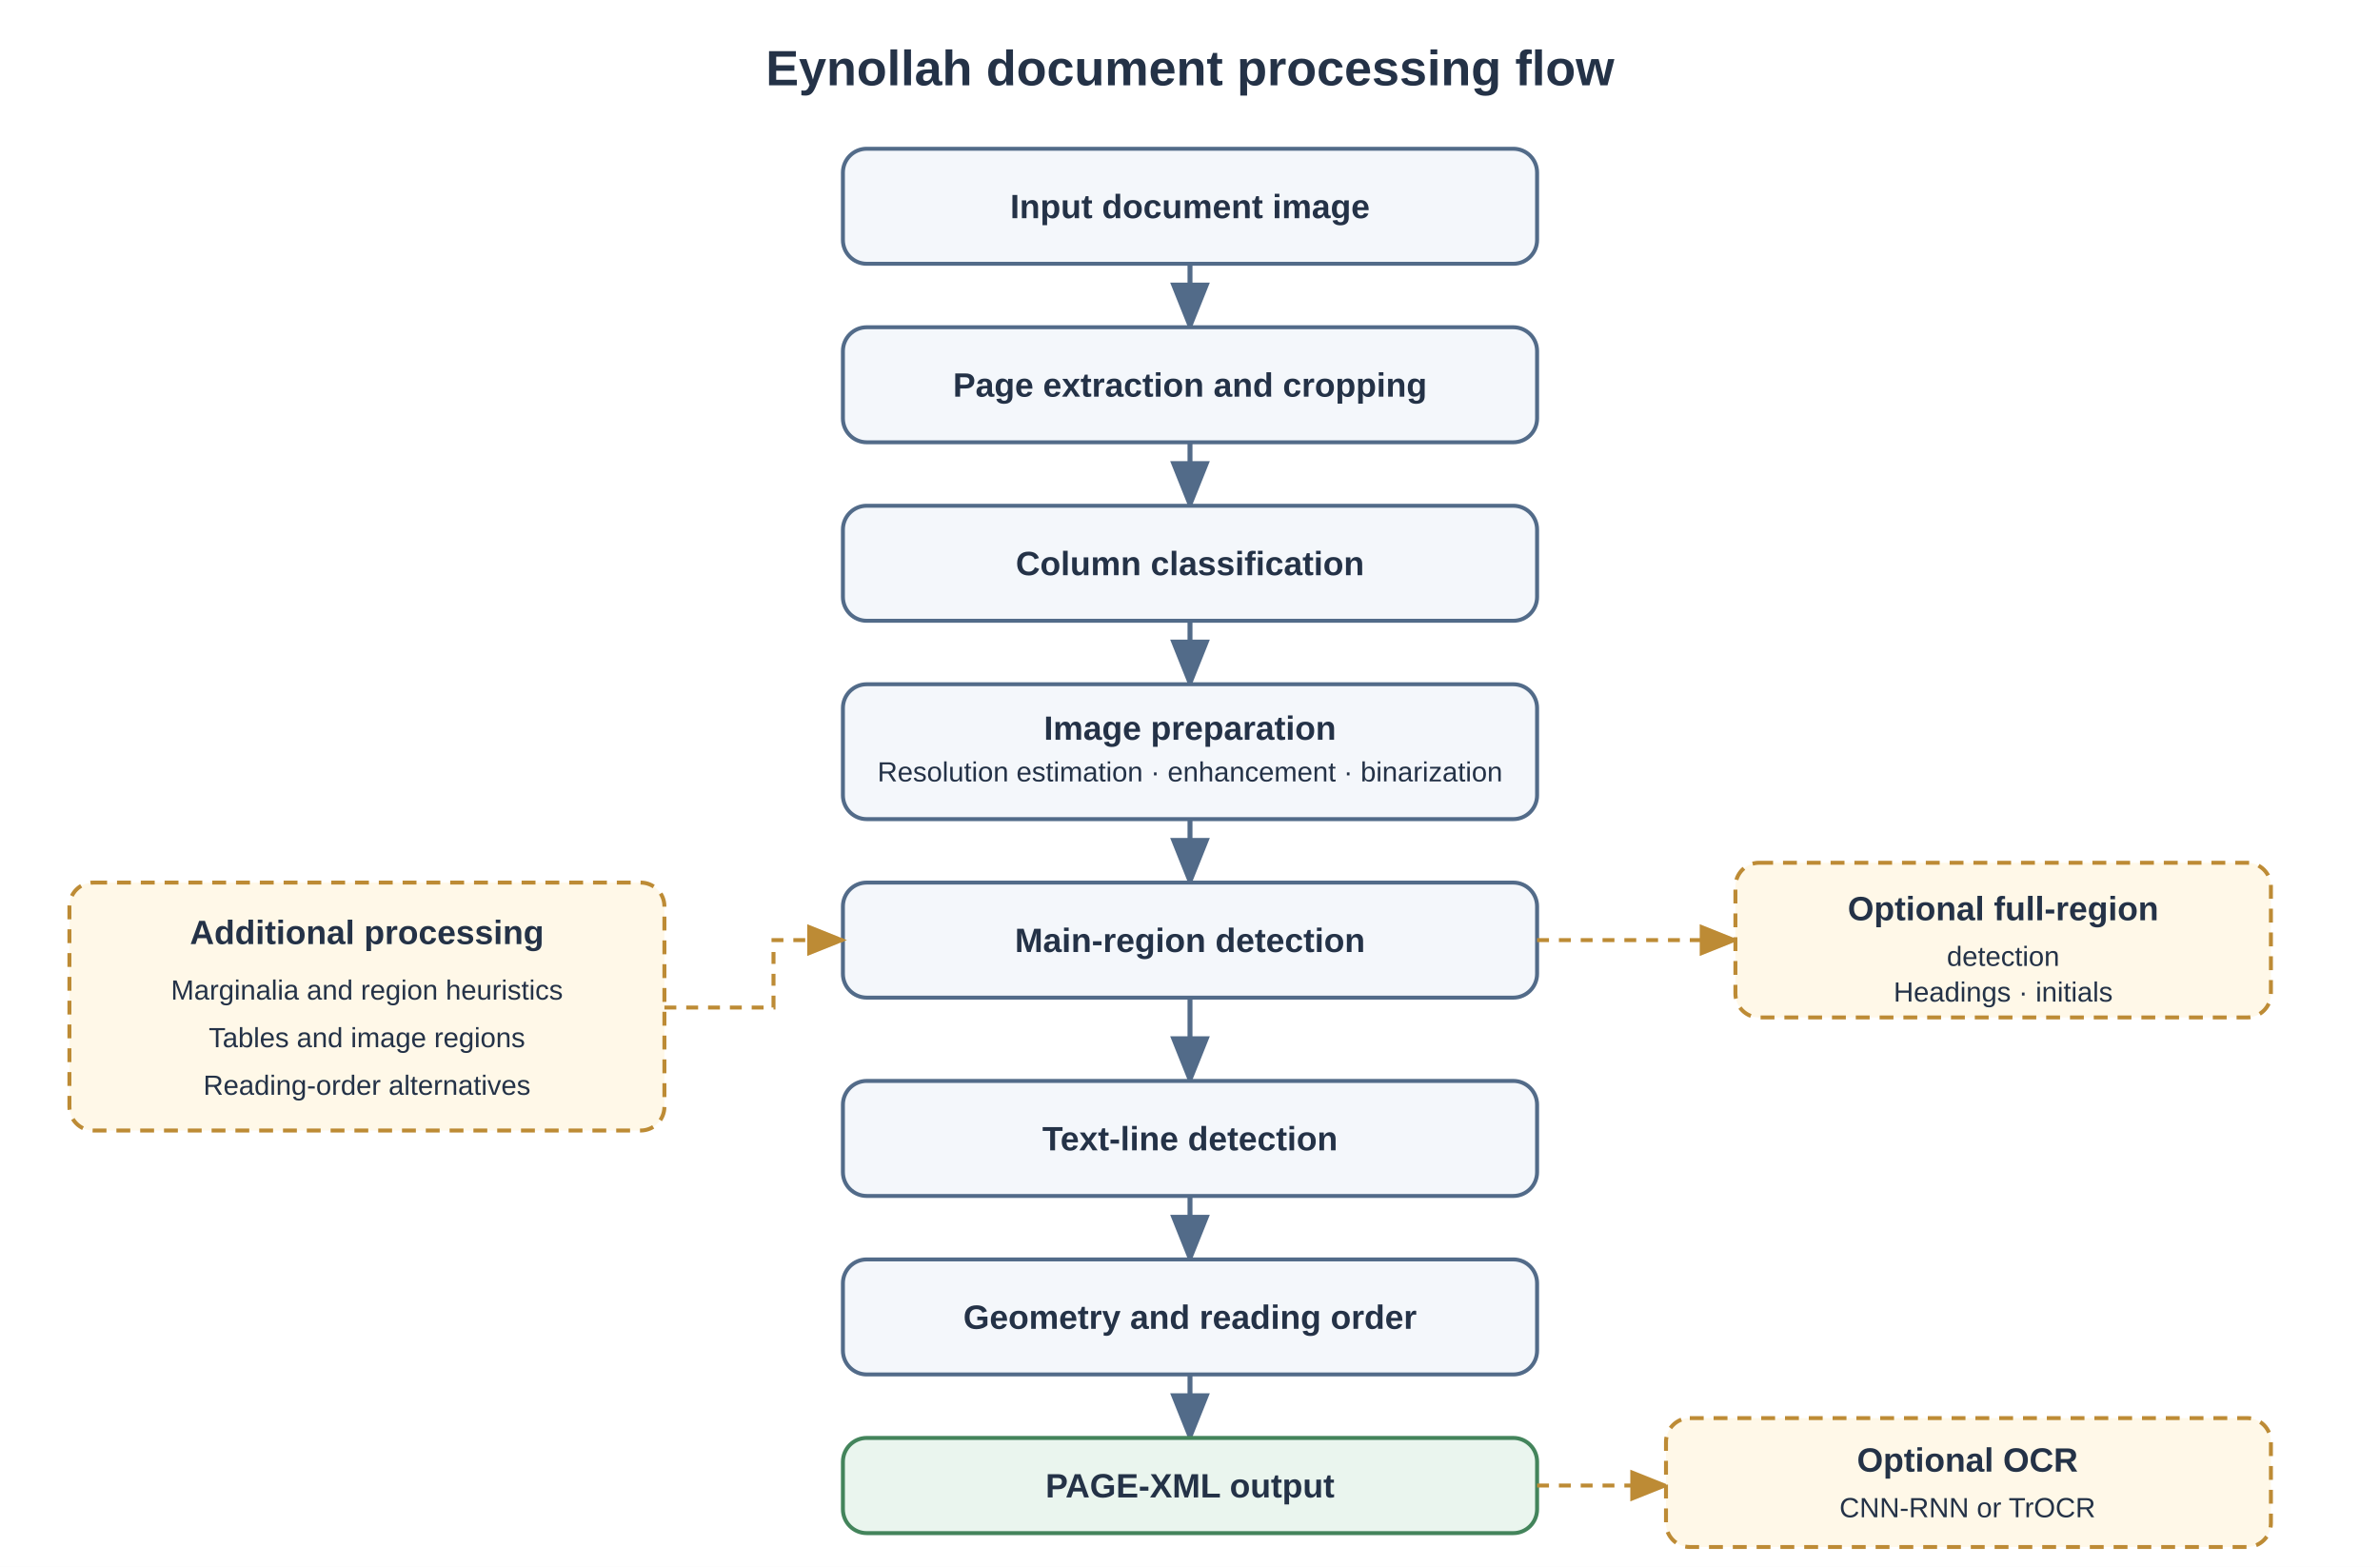
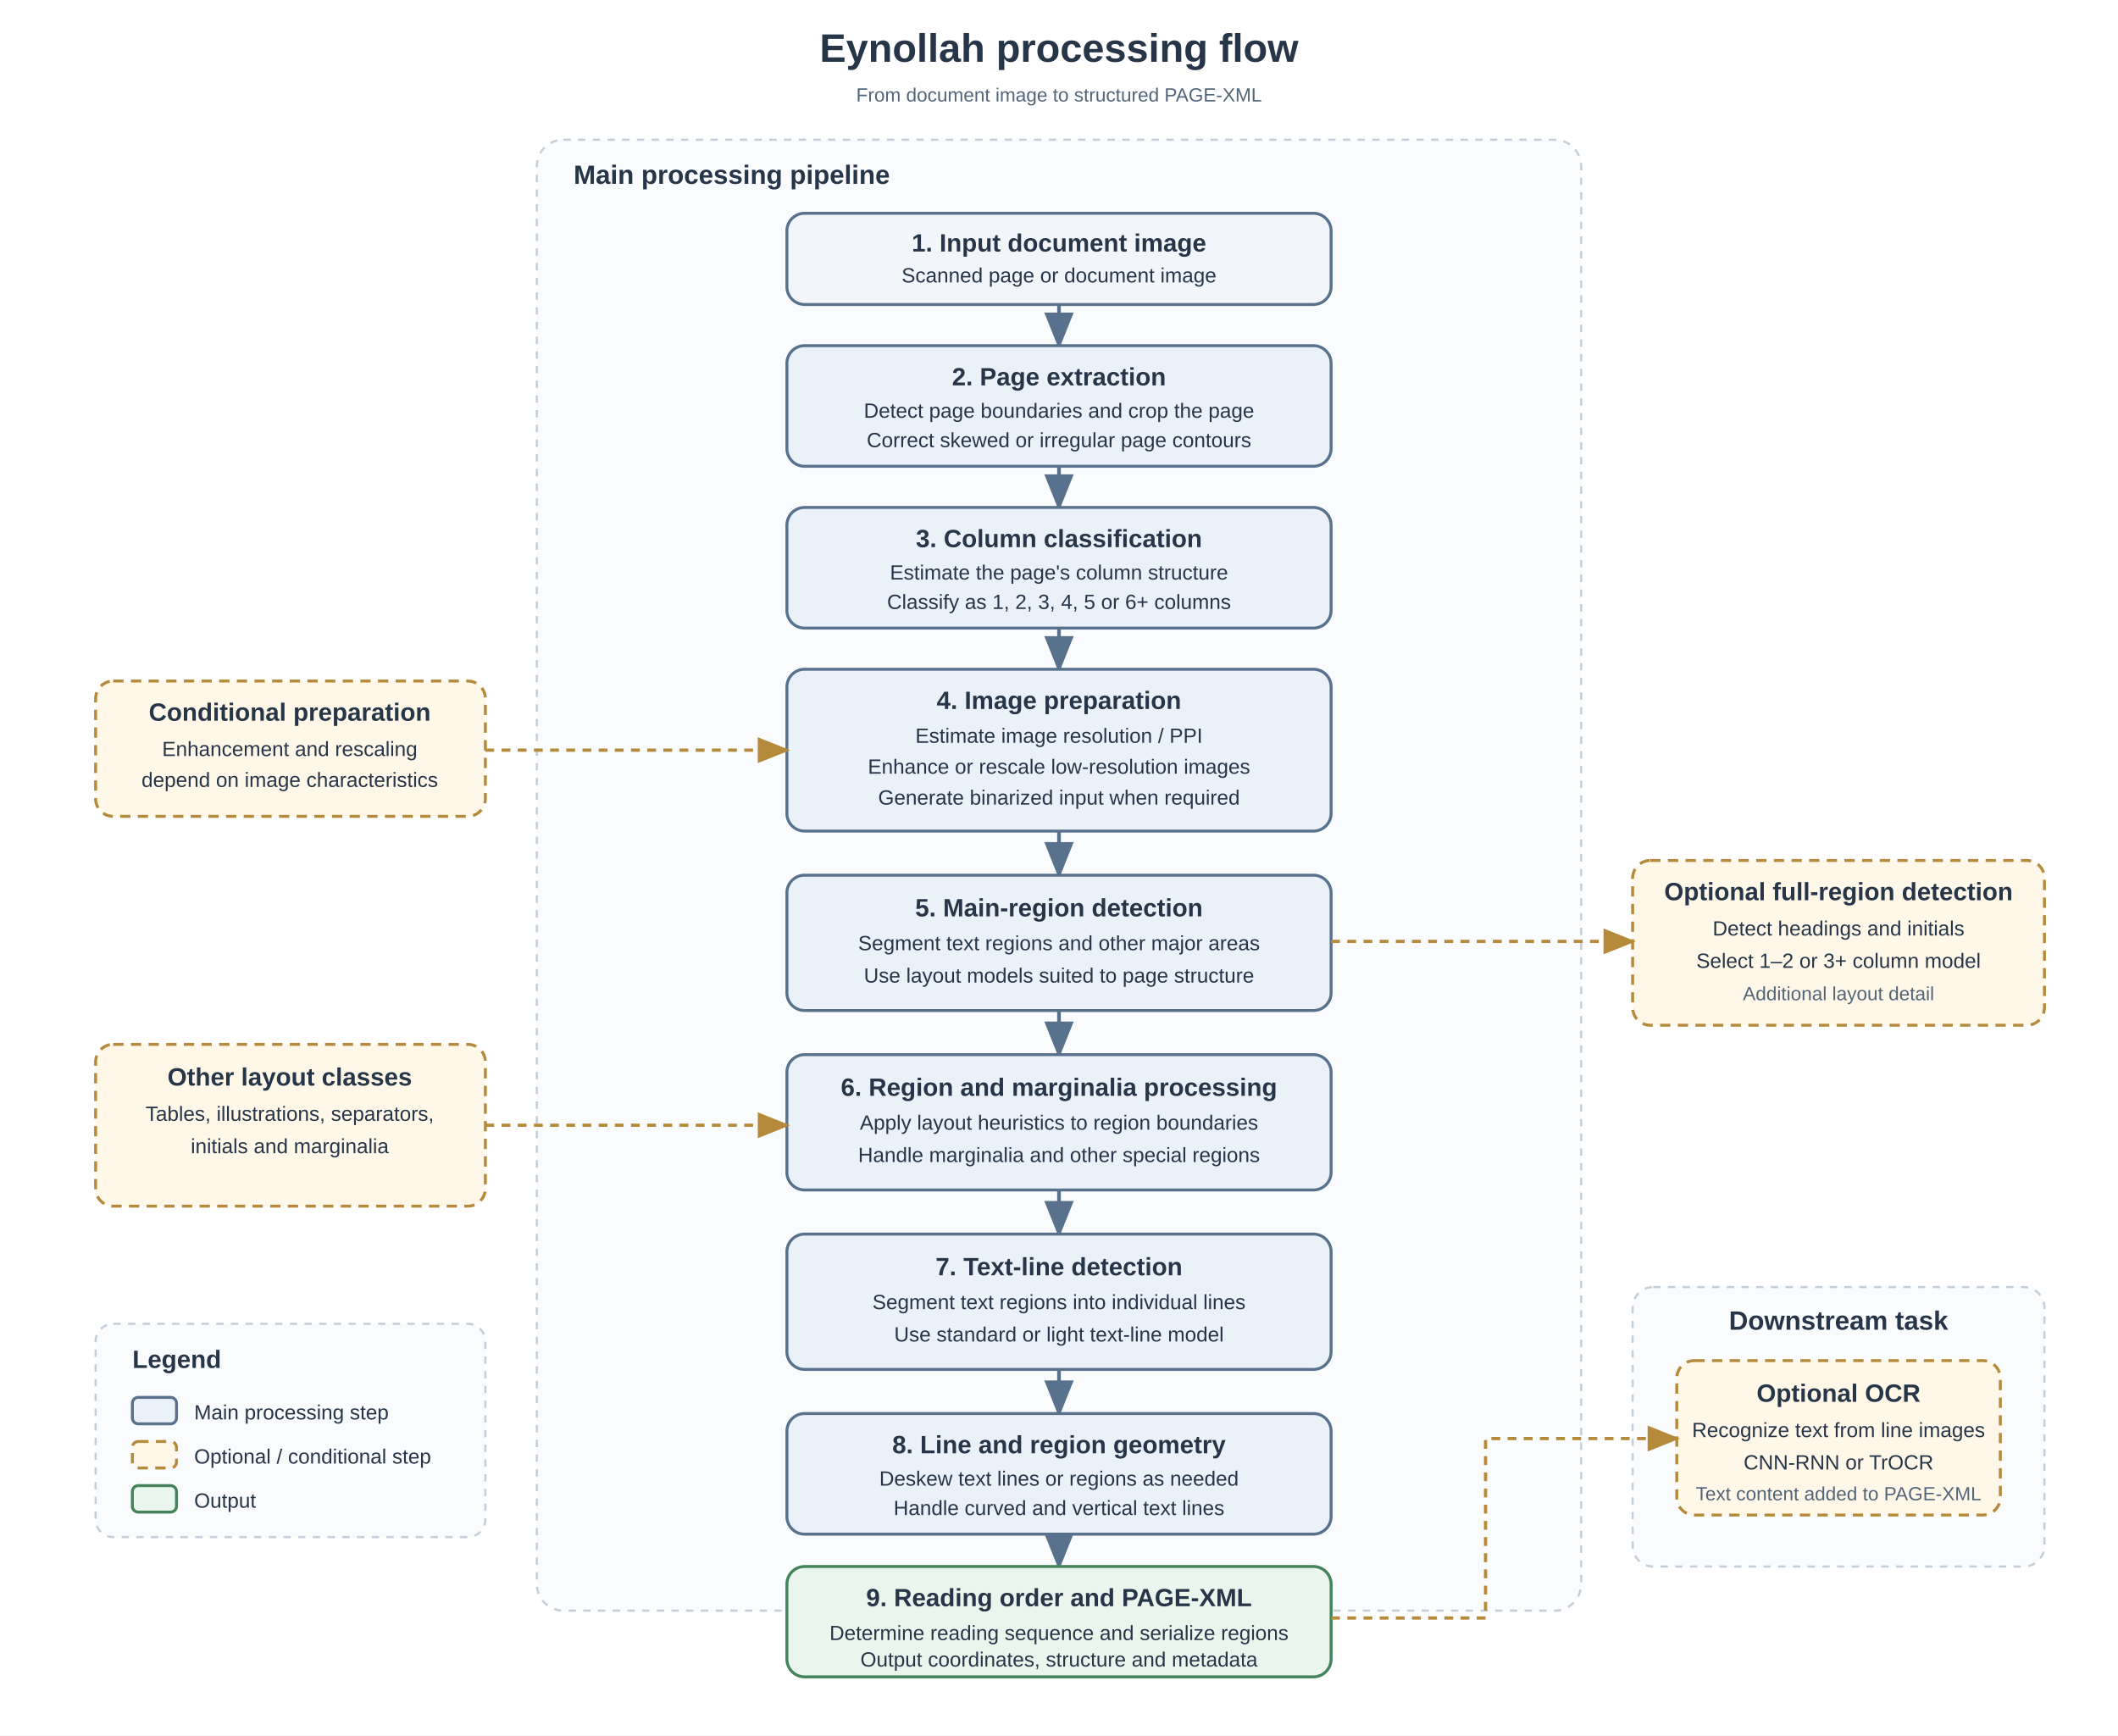
- <svg xmlns="http://www.w3.org/2000/svg" width="1200" height="790" viewBox="0 0 1200 790" role="img" aria-labelledby="title desc">
+ <svg xmlns="http://www.w3.org/2000/svg" width="1440" height="1180" viewBox="0 0 1440 1180" role="img" aria-labelledby="title desc">
  <defs>
    <style>
      text {
        font-family: Arial, Helvetica, sans-serif;
-         fill: #243247;
-       }
-       .heading { font-size: 25px; font-weight: 700; }
-       .label { font-size: 17px; font-weight: 600; }
-       .small { font-size: 14px; }
-       .node {
-         fill: #f4f7fb;
-         stroke: #526b89;
-         stroke-width: 2;
-         rx: 12;
+         fill: #263548;
+       }
+       .title {
+         font-size: 27px;
+         font-weight: 700;
+       }
+       .section {
+         font-size: 18px;
+         font-weight: 700;
+       }
+       .step {
+         font-size: 17px;
+         font-weight: 700;
+       }
+       .detail {
+         font-size: 14px;
+       }
+       .note {
+         font-size: 13px;
+         fill: #536579;
+       }
+       .main {
+         fill: #f2f6fb;
+         stroke: #58728e;
+         stroke-width: 2;
+       }
+       .process {
+         fill: #eaf1f8;
+         stroke: #58728e;
+         stroke-width: 2;
      }
      .optional {
-         fill: #fff8e8;
-         stroke: #bd8b35;
+         fill: #fff8e9;
+         stroke: #b68a3b;
        stroke-width: 2;
        stroke-dasharray: 7 5;
-         rx: 12;
      }
      .output {
-         fill: #eaf5ee;
+         fill: #eaf5ed;
        stroke: #43845b;
        stroke-width: 2;
-         rx: 12;
+       }
+       .boundary {
+         fill: #fafbfd;
+         stroke: #c5cfda;
+         stroke-width: 1.5;
+         stroke-dasharray: 5 5;
      }
      .arrow {
        fill: none;
-         stroke: #526b89;
+         stroke: #58728e;
        stroke-width: 2.5;
-         marker-end: url(#arrowhead);
+         marker-end: url(#arrow);
      }
      .optional-arrow {
        fill: none;
-         stroke: #bd8b35;
-         stroke-width: 2;
+         stroke: #b68a3b;
+         stroke-width: 2.2;
        stroke-dasharray: 6 5;
-         marker-end: url(#optional-arrowhead);
+         marker-end: url(#optional-arrow);
+       }
+       .join {
+         fill: none;
+         stroke: #58728e;
+         stroke-width: 2.2;
      }
    </style>
-     <marker id="arrowhead" markerWidth="10" markerHeight="8" refX="9" refY="4" orient="auto">
-       <path d="M0,0 L10,4 L0,8 Z" fill="#526b89" />
+     <marker id="arrow" markerWidth="10" markerHeight="8" refX="9" refY="4" orient="auto">
+       <path d="M0 0 L10 4 L0 8 Z" fill="#58728e" />
    </marker>
-     <marker id="optional-arrowhead" markerWidth="10" markerHeight="8" refX="9" refY="4" orient="auto">
-       <path d="M0,0 L10,4 L0,8 Z" fill="#bd8b35" />
+     <marker id="optional-arrow" markerWidth="10" markerHeight="8" refX="9" refY="4" orient="auto">
+       <path d="M0 0 L10 4 L0 8 Z" fill="#b68a3b" />
    </marker>
  </defs>
-   <rect width="1200" height="790" fill="#ffffff" />
-   <text x="600" y="43" text-anchor="middle" class="heading">
-     Eynollah document processing flow
-   </text>
-   <rect x="425" y="75" width="350" height="58" class="node" />
-   <text x="600" y="110" text-anchor="middle" class="label">
-     Input document image
-   </text>
-   <path d="M600 133 V165" class="arrow" />
-   <rect x="425" y="165" width="350" height="58" class="node" />
-   <text x="600" y="200" text-anchor="middle" class="label">
-     Page extraction and cropping
-   </text>
-   <path d="M600 223 V255" class="arrow" />
-   <rect x="425" y="255" width="350" height="58" class="node" />
-   <text x="600" y="290" text-anchor="middle" class="label">
-     Column classification
-   </text>
-   <path d="M600 313 V345" class="arrow" />
-   <rect x="425" y="345" width="350" height="68" class="node" />
-   <text x="600" y="373" text-anchor="middle" class="label">
-     Image preparation
-   </text>
-   <text x="600" y="394" text-anchor="middle" class="small">
-     Resolution estimation · enhancement · binarization
-   </text>
-   <path d="M600 413 V445" class="arrow" />
-   <rect x="425" y="445" width="350" height="58" class="node" />
-   <text x="600" y="480" text-anchor="middle" class="label">
-     Main-region detection
-   </text>
-   <path d="M775 474 H875" class="optional-arrow" />
-   <rect x="875" y="435" width="270" height="78" class="optional" />
-   <text x="1010" y="464" text-anchor="middle" class="label">
-     Optional full-region
-   </text>
-   <text x="1010" y="487" text-anchor="middle" class="small">
-     detection
-   </text>
-   <text x="1010" y="505" text-anchor="middle" class="small">
-     Headings · initials
-   </text>
-   <path d="M600 503 V545" class="arrow" />
-   <rect x="425" y="545" width="350" height="58" class="node" />
-   <text x="600" y="580" text-anchor="middle" class="label">
-     Text-line detection
-   </text>
-   <path d="M600 603 V635" class="arrow" />
-   <rect x="425" y="635" width="350" height="58" class="node" />
-   <text x="600" y="670" text-anchor="middle" class="label">
-     Geometry and reading order
-   </text>
-   <path d="M600 693 V725" class="arrow" />
-   <rect x="425" y="725" width="350" height="48" class="output" />
-   <text x="600" y="755" text-anchor="middle" class="label">
-     PAGE-XML output
-   </text>
-   <rect x="35" y="445" width="300" height="125" class="optional" />
-   <text x="185" y="476" text-anchor="middle" class="label">
-     Additional processing
-   </text>
-   <text x="185" y="504" text-anchor="middle" class="small">
-     Marginalia and region heuristics
-   </text>
-   <text x="185" y="528" text-anchor="middle" class="small">
-     Tables and image regions
-   </text>
-   <text x="185" y="552" text-anchor="middle" class="small">
-     Reading-order alternatives
-   </text>
-   <path d="M335 508 H390 V474 H425" class="optional-arrow" />
-   <path d="M775 749 H840" class="optional-arrow" />
-   <rect x="840" y="715" width="305" height="65" class="optional" />
-   <text x="992" y="742" text-anchor="middle" class="label">
+   <rect width="1440" height="1180" fill="#ffffff" />
+   <text x="720" y="42" text-anchor="middle" class="title">
+     Eynollah processing flow
+   </text>
+   <text x="720" y="69" text-anchor="middle" class="note">
+     From document image to structured PAGE-XML
+   </text>
+   <rect x="365" y="95" width="710" height="1000" rx="18" class="boundary" />
+   <text x="390" y="125" class="section">
+     Main processing pipeline
+   </text>
+   <rect x="535" y="145" width="370" height="62" rx="12" class="main" />
+   <text x="720" y="171" text-anchor="middle" class="step">
+     1. Input document image
+   </text>
+   <text x="720" y="192" text-anchor="middle" class="detail">
+     Scanned page or document image
+   </text>
+   <path d="M720 207 V235" class="arrow" />
+   <rect x="535" y="235" width="370" height="82" rx="12" class="process" />
+   <text x="720" y="262" text-anchor="middle" class="step">
+     2. Page extraction
+   </text>
+   <text x="720" y="284" text-anchor="middle" class="detail">
+     Detect page boundaries and crop the page
+   </text>
+   <text x="720" y="304" text-anchor="middle" class="detail">
+     Correct skewed or irregular page contours
+   </text>
+   <path d="M720 317 V345" class="arrow" />
+   <rect x="535" y="345" width="370" height="82" rx="12" class="process" />
+   <text x="720" y="372" text-anchor="middle" class="step">
+     3. Column classification
+   </text>
+   <text x="720" y="394" text-anchor="middle" class="detail">
+     Estimate the page's column structure
+   </text>
+   <text x="720" y="414" text-anchor="middle" class="detail">
+     Classify as 1, 2, 3, 4, 5 or 6+ columns
+   </text>
+   <path d="M720 427 V455" class="arrow" />
+   <rect x="535" y="455" width="370" height="110" rx="12" class="process" />
+   <text x="720" y="482" text-anchor="middle" class="step">
+     4. Image preparation
+   </text>
+   <text x="720" y="505" text-anchor="middle" class="detail">
+     Estimate image resolution / PPI
+   </text>
+   <text x="720" y="526" text-anchor="middle" class="detail">
+     Enhance or rescale low-resolution images
+   </text>
+   <text x="720" y="547" text-anchor="middle" class="detail">
+     Generate binarized input when required
+   </text>
+   <rect x="65" y="463" width="265" height="92" rx="12" class="optional" />
+   <text x="197" y="490" text-anchor="middle" class="step">
+     Conditional preparation
+   </text>
+   <text x="197" y="514" text-anchor="middle" class="detail">
+     Enhancement and rescaling
+   </text>
+   <text x="197" y="535" text-anchor="middle" class="detail">
+     depend on image characteristics
+   </text>
+   <path d="M330 510 H535" class="optional-arrow" />
+   <path d="M720 565 V595" class="arrow" />
+   <rect x="535" y="595" width="370" height="92" rx="12" class="process" />
+   <text x="720" y="623" text-anchor="middle" class="step">
+     5. Main-region detection
+   </text>
+   <text x="720" y="646" text-anchor="middle" class="detail">
+     Segment text regions and other major areas
+   </text>
+   <text x="720" y="668" text-anchor="middle" class="detail">
+     Use layout models suited to page structure
+   </text>
+   <rect x="1110" y="585" width="280" height="112" rx="12" class="optional" />
+   <text x="1250" y="612" text-anchor="middle" class="step">
+     Optional full-region detection
+   </text>
+   <text x="1250" y="636" text-anchor="middle" class="detail">
+     Detect headings and initials
+   </text>
+   <text x="1250" y="658" text-anchor="middle" class="detail">
+     Select 1–2 or 3+ column model
+   </text>
+   <text x="1250" y="680" text-anchor="middle" class="note">
+     Additional layout detail
+   </text>
+   <path d="M905 640 H1110" class="optional-arrow" />
+   <path d="M720 687 V717" class="arrow" />
+   <rect x="535" y="717" width="370" height="92" rx="12" class="process" />
+   <text x="720" y="745" text-anchor="middle" class="step">
+     6. Region and marginalia processing
+   </text>
+   <text x="720" y="768" text-anchor="middle" class="detail">
+     Apply layout heuristics to region boundaries
+   </text>
+   <text x="720" y="790" text-anchor="middle" class="detail">
+     Handle marginalia and other special regions
+   </text>
+   <rect x="65" y="710" width="265" height="110" rx="12" class="optional" />
+   <text x="197" y="738" text-anchor="middle" class="step">
+     Other layout classes
+   </text>
+   <text x="197" y="762" text-anchor="middle" class="detail">
+     Tables, illustrations, separators,
+   </text>
+   <text x="197" y="784" text-anchor="middle" class="detail">
+     initials and marginalia
+   </text>
+   <path d="M330 765 H535" class="optional-arrow" />
+   <path d="M720 809 V839" class="arrow" />
+   <rect x="535" y="839" width="370" height="92" rx="12" class="process" />
+   <text x="720" y="867" text-anchor="middle" class="step">
+     7. Text-line detection
+   </text>
+   <text x="720" y="890" text-anchor="middle" class="detail">
+     Segment text regions into individual lines
+   </text>
+   <text x="720" y="912" text-anchor="middle" class="detail">
+     Use standard or light text-line model
+   </text>
+   <path d="M720 931 V961" class="arrow" />
+   <rect x="535" y="961" width="370" height="82" rx="12" class="process" />
+   <text x="720" y="988" text-anchor="middle" class="step">
+     8. Line and region geometry
+   </text>
+   <text x="720" y="1010" text-anchor="middle" class="detail">
+     Deskew text lines or regions as needed
+   </text>
+   <text x="720" y="1030" text-anchor="middle" class="detail">
+     Handle curved and vertical text lines
+   </text>
+   <path d="M720 1043 V1065" class="arrow" />
+   <rect x="535" y="1065" width="370" height="75" rx="12" class="output" />
+   <text x="720" y="1092" text-anchor="middle" class="step">
+     9. Reading order and PAGE-XML
+   </text>
+   <text x="720" y="1115" text-anchor="middle" class="detail">
+     Determine reading sequence and serialize regions
+   </text>
+   <text x="720" y="1133" text-anchor="middle" class="detail">
+     Output coordinates, structure and metadata
+   </text>
+   <rect x="1110" y="875" width="280" height="190" rx="14" class="boundary" />
+   <text x="1250" y="904" text-anchor="middle" class="section">
+     Downstream task
+   </text>
+   <rect x="1140" y="925" width="220" height="105" rx="12" class="optional" />
+   <text x="1250" y="953" text-anchor="middle" class="step">
    Optional OCR
  </text>
-   <text x="992" y="765" text-anchor="middle" class="small">
+   <text x="1250" y="977" text-anchor="middle" class="detail">
+     Recognize text from line images
+   </text>
+   <text x="1250" y="999" text-anchor="middle" class="detail">
    CNN-RNN or TrOCR
  </text>
+   <text x="1250" y="1020" text-anchor="middle" class="note">
+     Text content added to PAGE-XML
+   </text>
+   <path d="M905 1100 H1010 V978 H1140" class="optional-arrow" />
+   <rect x="65" y="900" width="265" height="145" rx="12" class="boundary" />
+   <text x="90" y="930" class="step">Legend</text>
+   <rect x="90" y="950" width="30" height="18" rx="4" class="process" />
+   <text x="132" y="965" class="detail">Main processing step</text>
+   <rect x="90" y="980" width="30" height="18" rx="4" class="optional" />
+   <text x="132" y="995" class="detail">Optional / conditional step</text>
+   <rect x="90" y="1010" width="30" height="18" rx="4" class="output" />
+   <text x="132" y="1025" class="detail">Output</text>
</svg>
